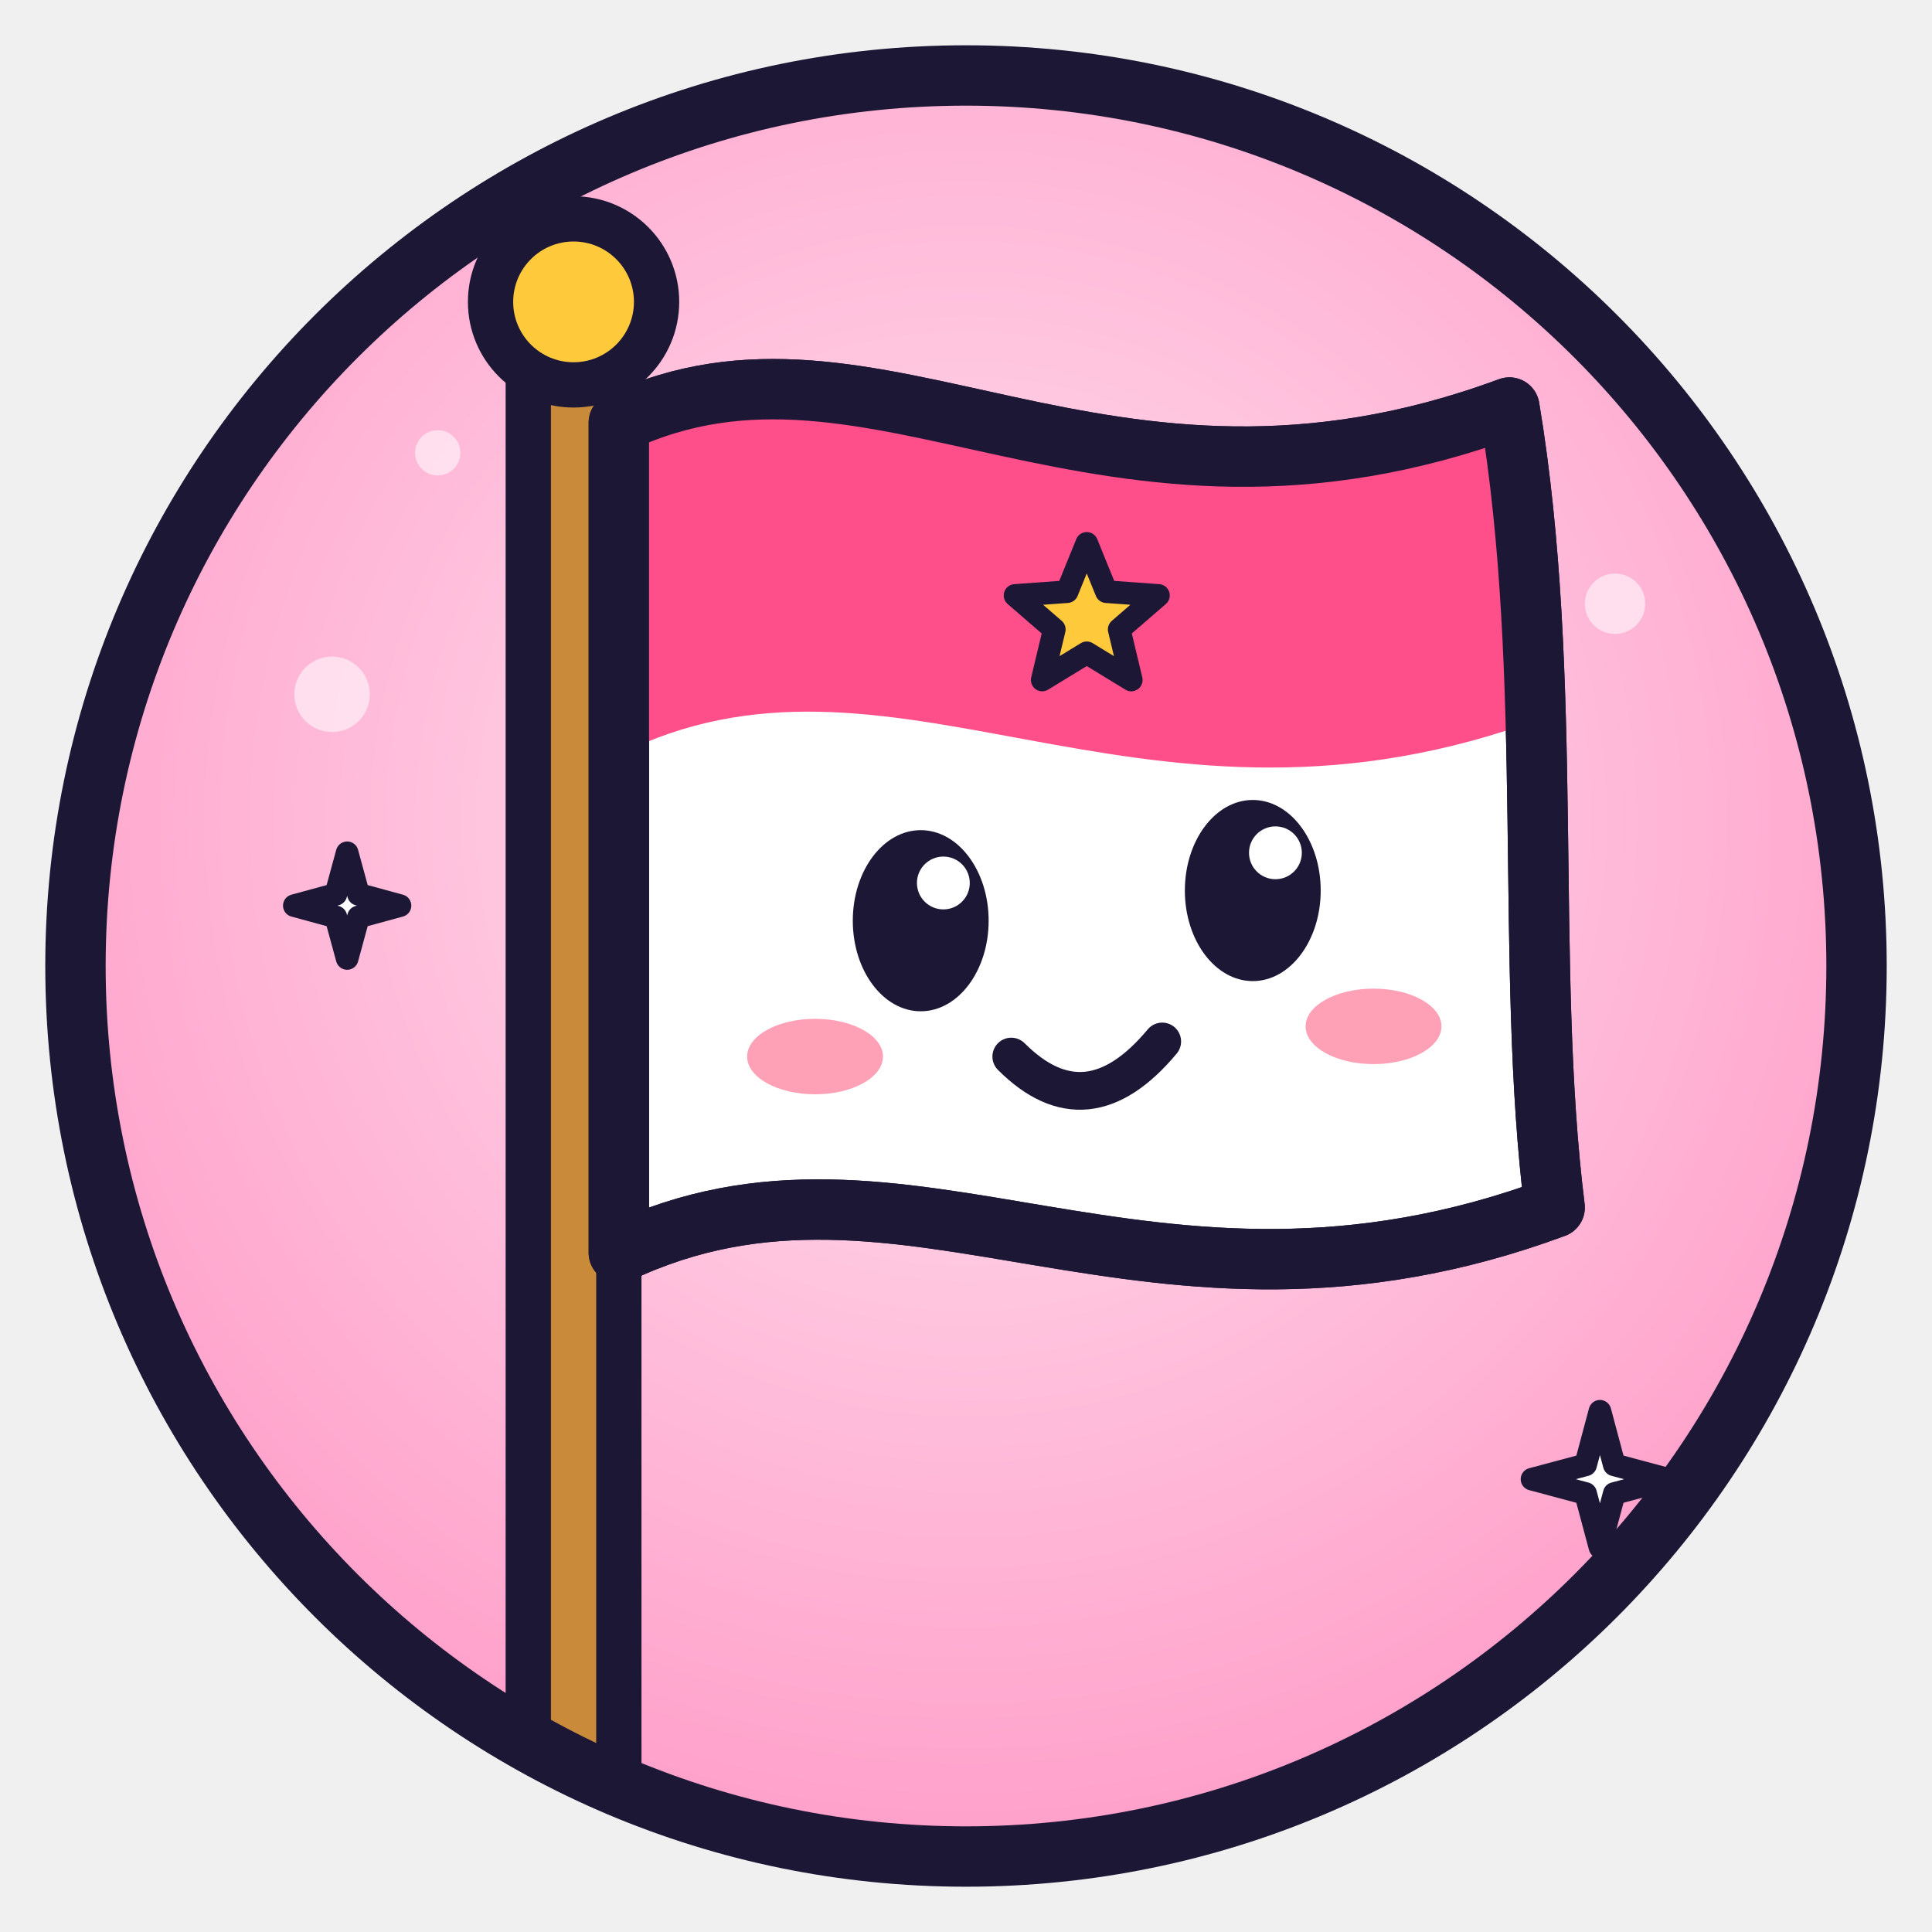
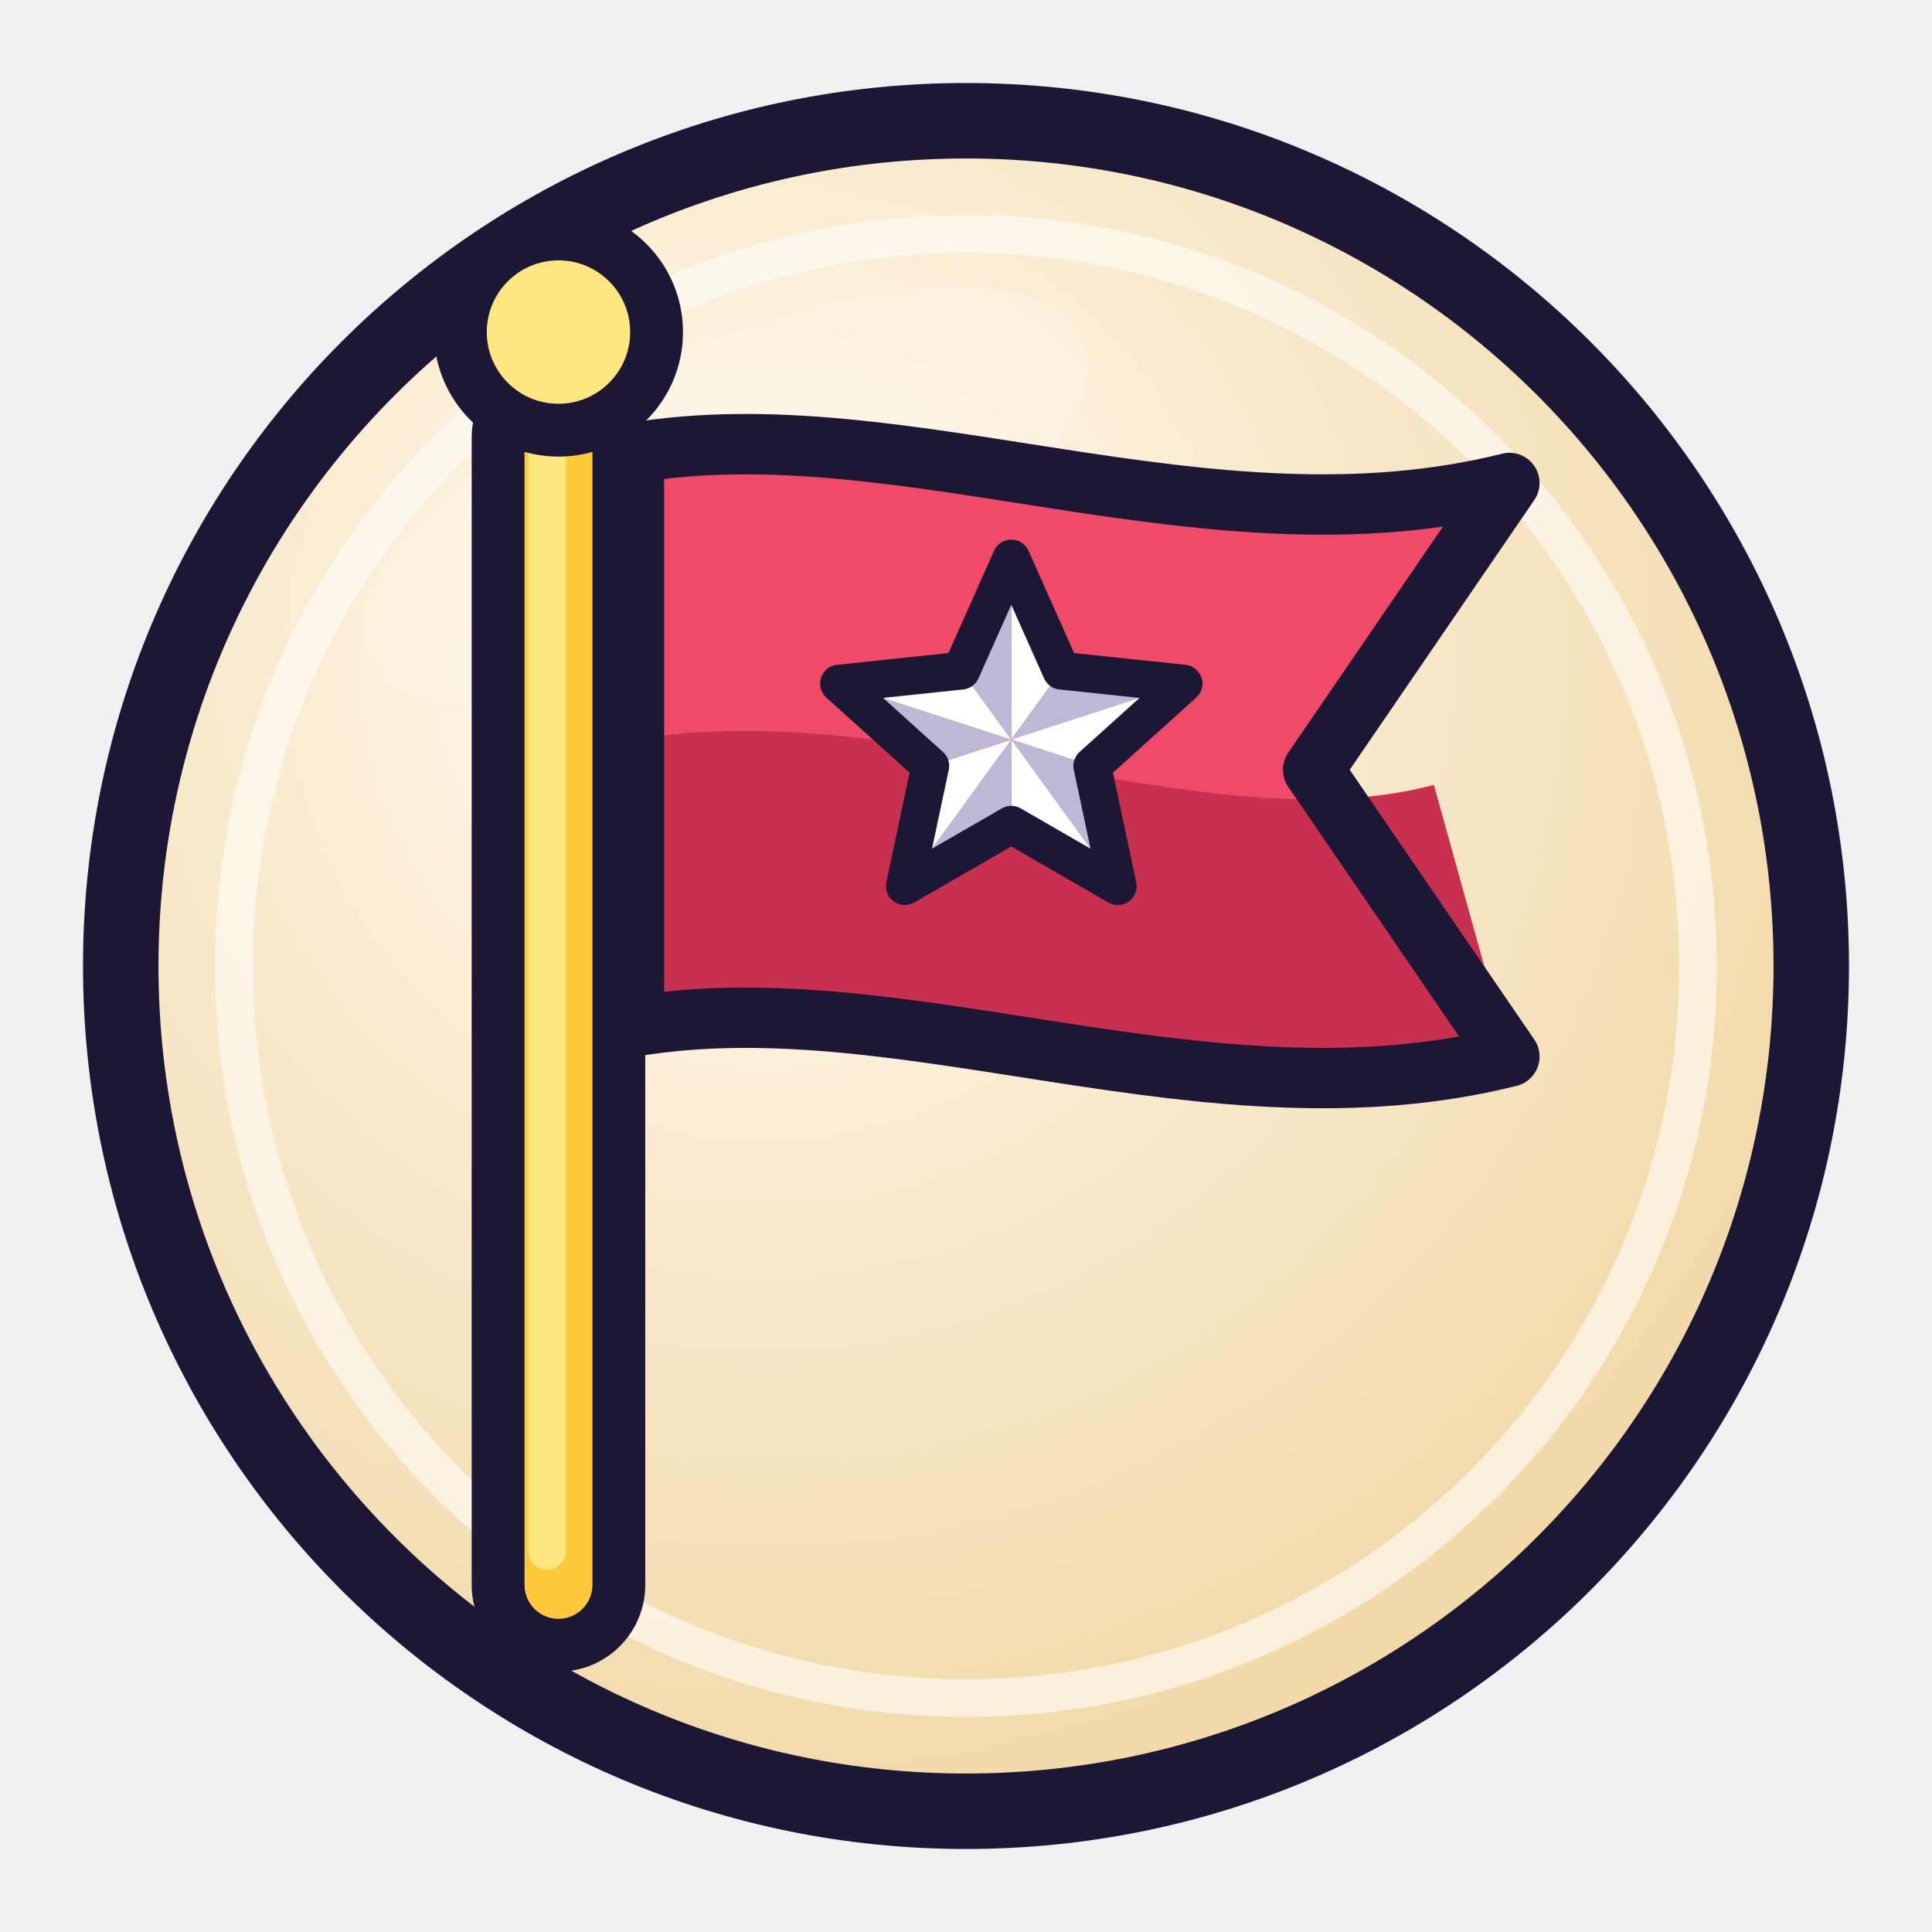
<svg xmlns="http://www.w3.org/2000/svg" width="512" height="512" viewBox="0 0 256 256">
  <defs>
-     <radialGradient id="bg" cx="50%" cy="42%" r="60%">
-       <stop offset="0%" stop-color="#ffe4f0" />
-       <stop offset="100%" stop-color="#ff9cc8" />
+     <radialGradient id="m" cx="0.38" cy="0.32" r="0.75">
+       <stop offset="0" stop-color="#fffaf0" />
+       <stop offset="1" stop-color="#f0d6a2" />
    </radialGradient>
-     <clipPath id="disc">
-       <circle cx="128" cy="128" r="118" />
-     </clipPath>
  </defs>
-   <circle cx="128" cy="128" r="118" fill="url(#bg)" />
-   <g opacity="0.55" fill="#ffffff">
-     <circle cx="44" cy="92" r="5" />
-     <circle cx="214" cy="80" r="4" />
-     <circle cx="58" cy="60" r="3" />
-     M 206.0 123.0 L 208.2 129.8 L 215.0 132.0 L 208.2 134.2 L 206.0 141.0 L 203.8 134.2 L 197.0 132.0 L 203.8 129.8 Z
-     M 50.0 133.0 L 51.7 138.3 L 57.0 140.0 L 51.7 141.7 L 50.0 147.0 L 48.3 141.7 L 43.0 140.0 L 48.3 138.3 Z
-   </g>
-   <g clip-path="url(#disc)">
-     <path d="M 70 46 L 82 46 L 82 236 L 70 236 Z" fill="#c98a3a" stroke="#1d1736" stroke-width="6" stroke-linejoin="round" stroke-linecap="round" />
-     <circle cx="76" cy="40" r="11" fill="#ffc93c" stroke="#1d1736" stroke-width="6" />
-     <path d="M 82 56 C 116 40 146 74 200 54 C 206 90 202 128 206 160 C 152 180 120 148 82 166 Z" fill="#ffffff" stroke="#1d1736" stroke-width="8" stroke-linejoin="round" stroke-linecap="round" />
-     <path d="M 82 56 C 116 40 146 74 200 54 C 202 70 202 84 202 96 C 150 114 118 82 82 100 Z" fill="#ff4f8b" />
-     <path d="M 82 56 C 116 40 146 74 200 54 C 206 90 202 128 206 160 C 152 180 120 148 82 166 Z" fill="none" stroke="#1d1736" stroke-width="8" stroke-linejoin="round" stroke-linecap="round" />
-     <ellipse cx="122" cy="122" rx="9" ry="12" fill="#1d1736" />
-     <ellipse cx="166" cy="118" rx="9" ry="12" fill="#1d1736" />
-     <circle cx="125" cy="117" r="3.5" fill="#ffffff" />
-     <circle cx="169" cy="113" r="3.5" fill="#ffffff" />
-     <ellipse cx="108" cy="140" rx="9" ry="5" fill="#ff8aa4" opacity="0.8" />
-     <ellipse cx="182" cy="136" rx="9" ry="5" fill="#ff8aa4" opacity="0.8" />
-     <path d="M 134 140 Q 144 150 154 138" fill="none" stroke="#1d1736" stroke-width="5" stroke-linecap="round" stroke-linejoin="round" />
-     <path d="M 144.0 72.0 L 146.6 78.4 L 153.5 78.9 L 148.3 83.4 L 149.9 90.1 L 144.0 86.5 L 138.1 90.1 L 139.7 83.4 L 134.5 78.9 L 141.4 78.4 Z" fill="#ffc93c" stroke="#1d1736" stroke-width="3" stroke-linejoin="round" stroke-linecap="round" />
-     <path d="M 212.0 187.0 L 213.9 194.1 L 221.0 196.0 L 213.9 197.9 L 212.0 205.0 L 210.1 197.9 L 203.0 196.0 L 210.1 194.1 Z" fill="#ffffff" stroke="#1d1736" stroke-width="3" stroke-linejoin="round" stroke-linecap="round" />
-     <path d="M 46.0 113.0 L 47.5 118.5 L 53.0 120.0 L 47.5 121.5 L 46.0 127.0 L 44.5 121.5 L 39.0 120.0 L 44.5 118.5 Z" fill="#ffffff" stroke="#1d1736" stroke-width="3" stroke-linejoin="round" stroke-linecap="round" />
-   </g>
-   <circle cx="128" cy="128" r="118" fill="none" stroke="#1d1736" stroke-width="8" stroke-linejoin="round" stroke-linecap="round" />
+   <circle cx="128" cy="128" r="112" fill="url(#m)" stroke="#1d1736" stroke-width="10" />
+   <circle cx="128" cy="128" r="97" fill="none" stroke="#ffffff" stroke-width="5" opacity="0.55" />
+   <ellipse cx="96" cy="66" rx="52" ry="20" transform="rotate(-24 96 66)" fill="#ffffff" opacity="0.16" />
+   <rect x="66" y="50" width="16" height="168" rx="8" fill="#ffc93c" stroke="#1d1736" stroke-width="7" />
+   <rect x="70" y="58" width="5" height="150" rx="2.5" fill="#ffe680" />
+   <circle cx="74" cy="44" r="13" fill="#ffe680" stroke="#1d1736" stroke-width="7" />
+   <path d="M84 60 C120 54 160 74 200 64 L174 102 L200 140 C160 150 120 130 84 136 Z" fill="#ef4a68" />
+   <path d="M84 98 C120 92 160 112 190 104 L200 140 C160 150 120 130 84 136 Z" fill="#c9304f" />
+   <path d="M84 60 C120 54 160 74 200 64 L174 102 L200 140 C160 150 120 130 84 136 Z" fill="none" stroke="#1d1736" stroke-width="8" stroke-linejoin="round" stroke-linecap="round" />
+   <path d="M134 98 L134 74 L140.63 88.87 Z" fill="#ffffff" />
+   <path d="M134 98 L140.63 88.87 L156.83 90.58 Z" fill="#bdb8d6" />
+   <path d="M134 98 L156.83 90.58 L144.73 101.49 Z" fill="#ffffff" />
+   <path d="M134 98 L144.73 101.49 L148.11 117.42 Z" fill="#bdb8d6" />
+   <path d="M134 98 L148.11 117.42 L134 109.28 Z" fill="#ffffff" />
+   <path d="M134 98 L134 109.28 L119.89 117.42 Z" fill="#bdb8d6" />
+   <path d="M134 98 L119.89 117.42 L123.27 101.49 Z" fill="#ffffff" />
+   <path d="M134 98 L123.27 101.49 L111.17 90.58 Z" fill="#bdb8d6" />
+   <path d="M134 98 L111.17 90.58 L127.37 88.87 Z" fill="#ffffff" />
+   <path d="M134 98 L127.37 88.87 L134 74 Z" fill="#bdb8d6" />
+   <path d="M134 74 L140.63 88.87 L156.83 90.58 L144.73 101.49 L148.11 117.42 L134 109.28 L119.89 117.42 L123.27 101.49 L111.17 90.58 L127.37 88.87 Z" fill="none" stroke="#1d1736" stroke-width="5" stroke-linejoin="round" stroke-linecap="round" />
</svg>
